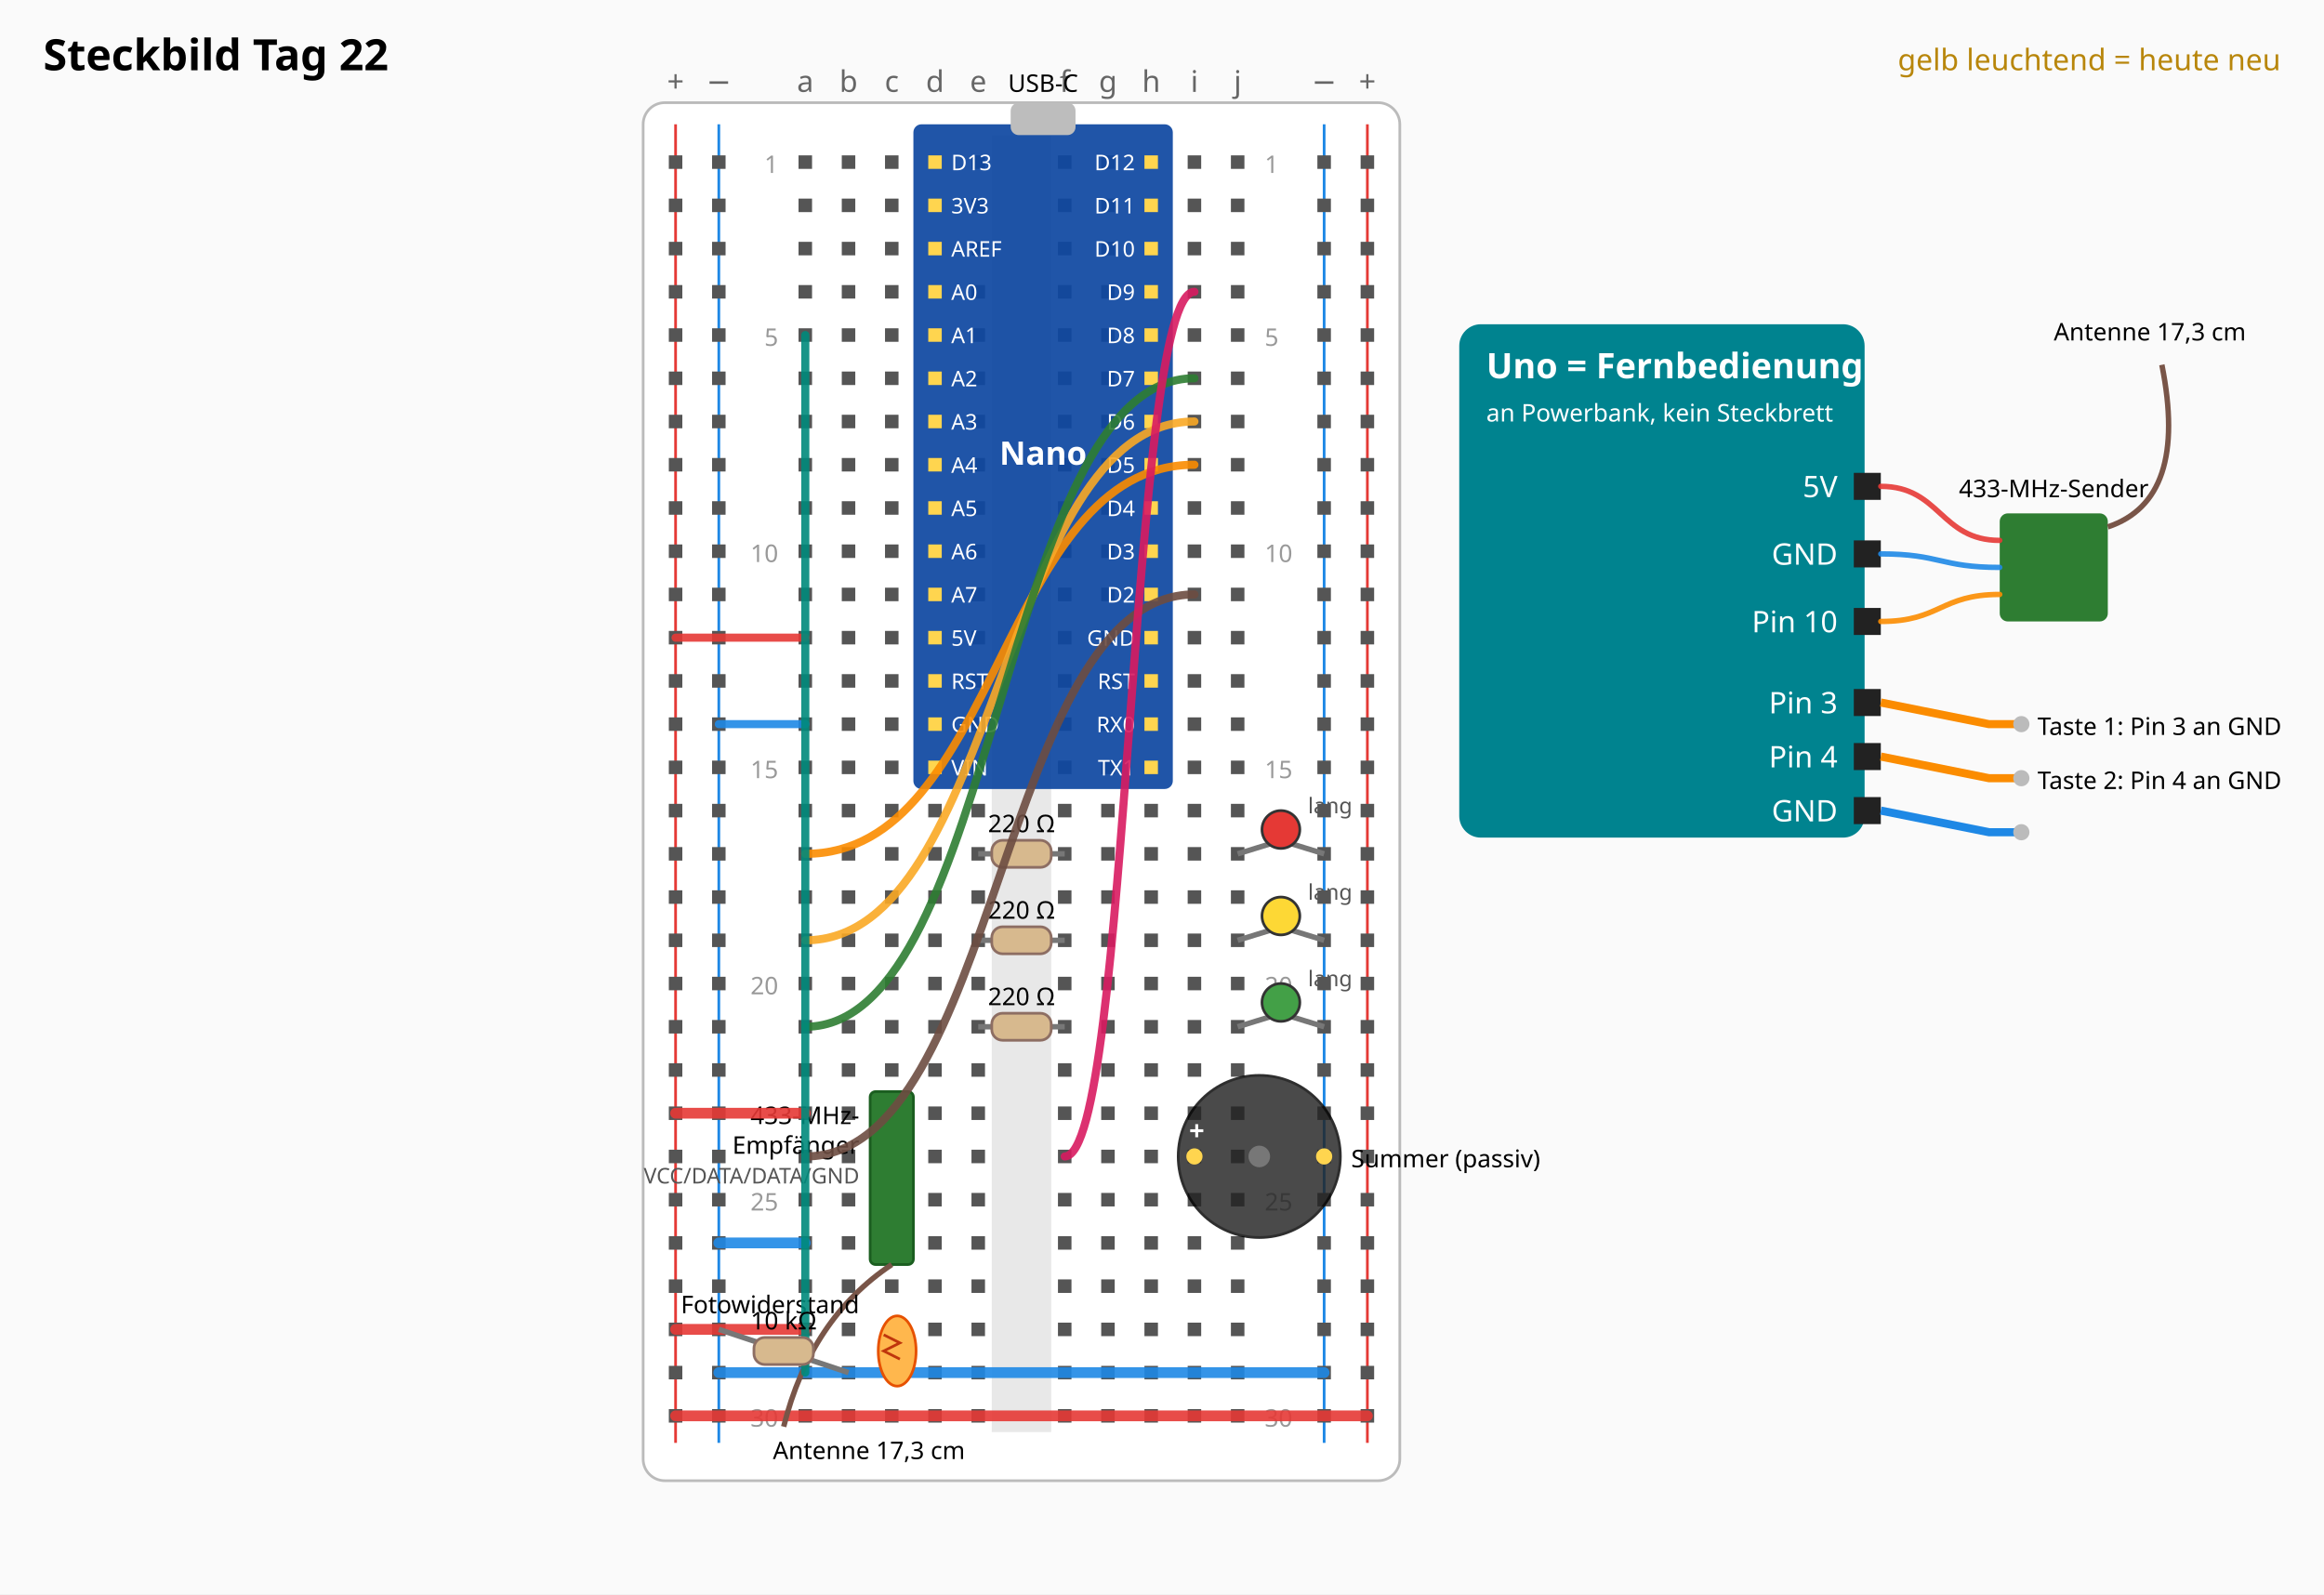
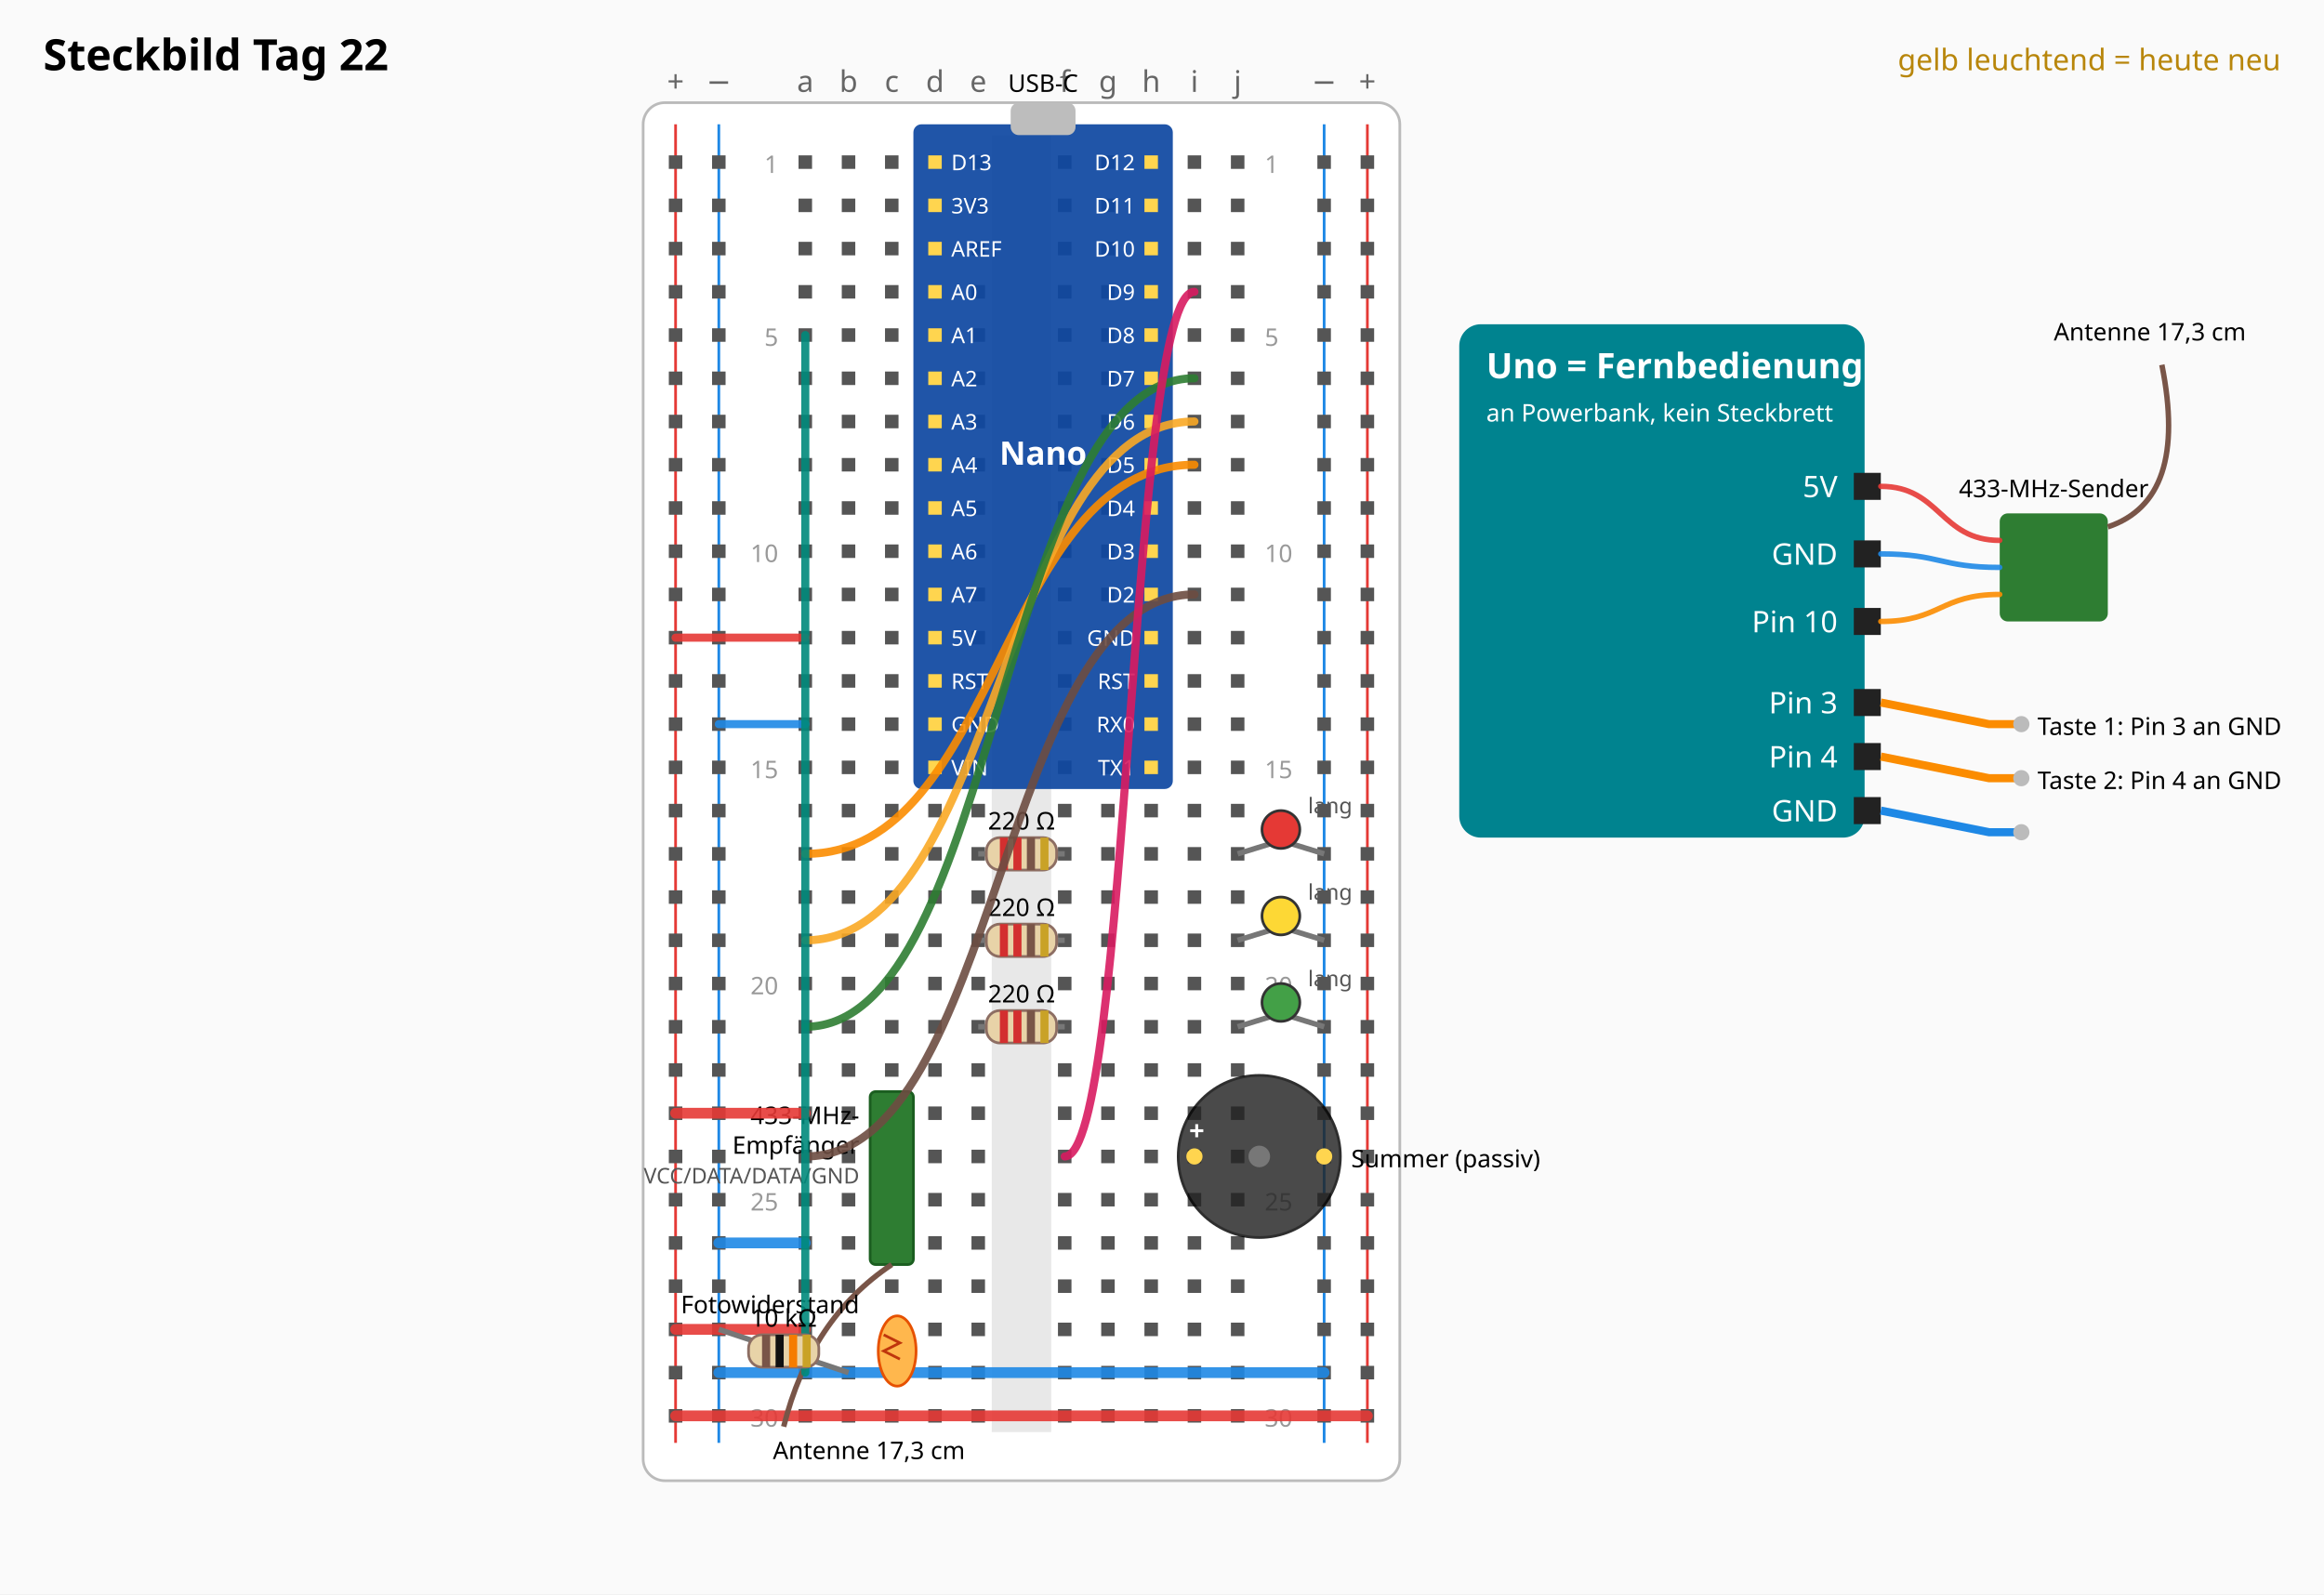
<svg xmlns="http://www.w3.org/2000/svg" viewBox="0 0 860 590" font-family="sans-serif" font-size="11">
  <defs>
    <filter id="glow" filterUnits="userSpaceOnUse" x="0" y="0" width="860" height="590">
      <feDropShadow dx="0" dy="0" stdDeviation="2.5" flood-color="#ffd400" flood-opacity="1" />
    </filter>
  </defs>
  <rect width="860" height="590" fill="#fafafa" />
  <text x="16" y="26" font-size="16" font-weight="bold">Steckbild Tag 22</text>
  <text x="844" y="26" text-anchor="end" fill="#b8860b">gelb leuchtend = heute neu</text>
  <rect x="238" y="38" width="280" height="510" rx="8" fill="#ffffff" stroke="#bbb" />
  <rect x="367" y="50" width="22" height="480" fill="#e8e8e8" />
  <line x1="250" y1="46" x2="250" y2="534" stroke="#e53935" stroke-width="1" />
  <line x1="506" y1="46" x2="506" y2="534" stroke="#e53935" stroke-width="1" />
  <line x1="266" y1="46" x2="266" y2="534" stroke="#1e88e5" stroke-width="1" />
  <line x1="490" y1="46" x2="490" y2="534" stroke="#1e88e5" stroke-width="1" />
  <text x="250" y="34" text-anchor="middle" fill="#666">+</text>
  <rect x="247.5" y="57.5" width="5" height="5" fill="#555" />
  <rect x="247.5" y="73.5" width="5" height="5" fill="#555" />
  <rect x="247.5" y="89.5" width="5" height="5" fill="#555" />
  <rect x="247.5" y="105.5" width="5" height="5" fill="#555" />
  <rect x="247.5" y="121.5" width="5" height="5" fill="#555" />
  <rect x="247.5" y="137.5" width="5" height="5" fill="#555" />
  <rect x="247.5" y="153.5" width="5" height="5" fill="#555" />
  <rect x="247.5" y="169.5" width="5" height="5" fill="#555" />
  <rect x="247.5" y="185.5" width="5" height="5" fill="#555" />
  <rect x="247.5" y="201.5" width="5" height="5" fill="#555" />
  <rect x="247.5" y="217.5" width="5" height="5" fill="#555" />
  <rect x="247.5" y="233.5" width="5" height="5" fill="#555" />
  <rect x="247.5" y="249.5" width="5" height="5" fill="#555" />
  <rect x="247.5" y="265.5" width="5" height="5" fill="#555" />
  <rect x="247.5" y="281.5" width="5" height="5" fill="#555" />
  <rect x="247.5" y="297.5" width="5" height="5" fill="#555" />
  <rect x="247.5" y="313.5" width="5" height="5" fill="#555" />
  <rect x="247.5" y="329.5" width="5" height="5" fill="#555" />
  <rect x="247.5" y="345.5" width="5" height="5" fill="#555" />
  <rect x="247.5" y="361.5" width="5" height="5" fill="#555" />
  <rect x="247.5" y="377.5" width="5" height="5" fill="#555" />
  <rect x="247.5" y="393.5" width="5" height="5" fill="#555" />
  <rect x="247.5" y="409.5" width="5" height="5" fill="#555" />
  <rect x="247.5" y="425.5" width="5" height="5" fill="#555" />
  <rect x="247.5" y="441.5" width="5" height="5" fill="#555" />
  <rect x="247.5" y="457.5" width="5" height="5" fill="#555" />
  <rect x="247.5" y="473.5" width="5" height="5" fill="#555" />
  <rect x="247.5" y="489.5" width="5" height="5" fill="#555" />
  <rect x="247.5" y="505.5" width="5" height="5" fill="#555" />
  <rect x="247.5" y="521.5" width="5" height="5" fill="#555" />
  <text x="266" y="34" text-anchor="middle" fill="#666">−</text>
  <rect x="263.5" y="57.5" width="5" height="5" fill="#555" />
  <rect x="263.5" y="73.5" width="5" height="5" fill="#555" />
  <rect x="263.5" y="89.5" width="5" height="5" fill="#555" />
  <rect x="263.5" y="105.5" width="5" height="5" fill="#555" />
  <rect x="263.5" y="121.5" width="5" height="5" fill="#555" />
  <rect x="263.5" y="137.5" width="5" height="5" fill="#555" />
  <rect x="263.5" y="153.5" width="5" height="5" fill="#555" />
  <rect x="263.5" y="169.5" width="5" height="5" fill="#555" />
  <rect x="263.5" y="185.5" width="5" height="5" fill="#555" />
  <rect x="263.5" y="201.5" width="5" height="5" fill="#555" />
  <rect x="263.5" y="217.5" width="5" height="5" fill="#555" />
  <rect x="263.5" y="233.5" width="5" height="5" fill="#555" />
  <rect x="263.5" y="249.5" width="5" height="5" fill="#555" />
  <rect x="263.5" y="265.5" width="5" height="5" fill="#555" />
  <rect x="263.5" y="281.5" width="5" height="5" fill="#555" />
  <rect x="263.5" y="297.5" width="5" height="5" fill="#555" />
  <rect x="263.5" y="313.5" width="5" height="5" fill="#555" />
  <rect x="263.5" y="329.5" width="5" height="5" fill="#555" />
  <rect x="263.5" y="345.5" width="5" height="5" fill="#555" />
  <rect x="263.5" y="361.5" width="5" height="5" fill="#555" />
  <rect x="263.5" y="377.5" width="5" height="5" fill="#555" />
  <rect x="263.5" y="393.5" width="5" height="5" fill="#555" />
  <rect x="263.5" y="409.5" width="5" height="5" fill="#555" />
  <rect x="263.5" y="425.5" width="5" height="5" fill="#555" />
  <rect x="263.5" y="441.5" width="5" height="5" fill="#555" />
  <rect x="263.5" y="457.5" width="5" height="5" fill="#555" />
  <rect x="263.5" y="473.5" width="5" height="5" fill="#555" />
  <rect x="263.5" y="489.5" width="5" height="5" fill="#555" />
  <rect x="263.5" y="505.5" width="5" height="5" fill="#555" />
  <rect x="263.5" y="521.5" width="5" height="5" fill="#555" />
  <text x="298" y="34" text-anchor="middle" fill="#666">a</text>
  <rect x="295.5" y="57.5" width="5" height="5" fill="#555" />
  <rect x="295.5" y="73.5" width="5" height="5" fill="#555" />
  <rect x="295.5" y="89.5" width="5" height="5" fill="#555" />
  <rect x="295.5" y="105.5" width="5" height="5" fill="#555" />
  <rect x="295.5" y="121.5" width="5" height="5" fill="#555" />
  <rect x="295.5" y="137.5" width="5" height="5" fill="#555" />
  <rect x="295.5" y="153.5" width="5" height="5" fill="#555" />
  <rect x="295.5" y="169.5" width="5" height="5" fill="#555" />
  <rect x="295.5" y="185.5" width="5" height="5" fill="#555" />
  <rect x="295.5" y="201.5" width="5" height="5" fill="#555" />
  <rect x="295.5" y="217.5" width="5" height="5" fill="#555" />
  <rect x="295.5" y="233.5" width="5" height="5" fill="#555" />
  <rect x="295.5" y="249.5" width="5" height="5" fill="#555" />
  <rect x="295.5" y="265.5" width="5" height="5" fill="#555" />
  <rect x="295.5" y="281.5" width="5" height="5" fill="#555" />
  <rect x="295.5" y="297.5" width="5" height="5" fill="#555" />
  <rect x="295.5" y="313.5" width="5" height="5" fill="#555" />
  <rect x="295.5" y="329.5" width="5" height="5" fill="#555" />
  <rect x="295.5" y="345.5" width="5" height="5" fill="#555" />
  <rect x="295.5" y="361.5" width="5" height="5" fill="#555" />
  <rect x="295.5" y="377.5" width="5" height="5" fill="#555" />
  <rect x="295.5" y="393.5" width="5" height="5" fill="#555" />
  <rect x="295.5" y="409.5" width="5" height="5" fill="#555" />
  <rect x="295.5" y="425.5" width="5" height="5" fill="#555" />
  <rect x="295.5" y="441.5" width="5" height="5" fill="#555" />
  <rect x="295.5" y="457.5" width="5" height="5" fill="#555" />
  <rect x="295.5" y="473.5" width="5" height="5" fill="#555" />
  <rect x="295.5" y="489.5" width="5" height="5" fill="#555" />
  <rect x="295.5" y="505.5" width="5" height="5" fill="#555" />
  <rect x="295.5" y="521.5" width="5" height="5" fill="#555" />
  <text x="314" y="34" text-anchor="middle" fill="#666">b</text>
  <rect x="311.5" y="57.5" width="5" height="5" fill="#555" />
  <rect x="311.5" y="73.5" width="5" height="5" fill="#555" />
  <rect x="311.5" y="89.5" width="5" height="5" fill="#555" />
  <rect x="311.5" y="105.5" width="5" height="5" fill="#555" />
  <rect x="311.5" y="121.5" width="5" height="5" fill="#555" />
  <rect x="311.5" y="137.5" width="5" height="5" fill="#555" />
  <rect x="311.5" y="153.5" width="5" height="5" fill="#555" />
  <rect x="311.5" y="169.5" width="5" height="5" fill="#555" />
  <rect x="311.5" y="185.5" width="5" height="5" fill="#555" />
  <rect x="311.5" y="201.5" width="5" height="5" fill="#555" />
  <rect x="311.5" y="217.5" width="5" height="5" fill="#555" />
  <rect x="311.5" y="233.5" width="5" height="5" fill="#555" />
  <rect x="311.5" y="249.5" width="5" height="5" fill="#555" />
  <rect x="311.5" y="265.5" width="5" height="5" fill="#555" />
  <rect x="311.5" y="281.5" width="5" height="5" fill="#555" />
  <rect x="311.5" y="297.5" width="5" height="5" fill="#555" />
  <rect x="311.5" y="313.5" width="5" height="5" fill="#555" />
  <rect x="311.5" y="329.5" width="5" height="5" fill="#555" />
  <rect x="311.5" y="345.5" width="5" height="5" fill="#555" />
  <rect x="311.5" y="361.5" width="5" height="5" fill="#555" />
  <rect x="311.5" y="377.5" width="5" height="5" fill="#555" />
  <rect x="311.5" y="393.5" width="5" height="5" fill="#555" />
  <rect x="311.5" y="409.5" width="5" height="5" fill="#555" />
  <rect x="311.5" y="425.5" width="5" height="5" fill="#555" />
  <rect x="311.5" y="441.5" width="5" height="5" fill="#555" />
  <rect x="311.5" y="457.5" width="5" height="5" fill="#555" />
  <rect x="311.5" y="473.5" width="5" height="5" fill="#555" />
  <rect x="311.5" y="489.5" width="5" height="5" fill="#555" />
  <rect x="311.5" y="505.5" width="5" height="5" fill="#555" />
  <rect x="311.5" y="521.5" width="5" height="5" fill="#555" />
  <text x="330" y="34" text-anchor="middle" fill="#666">c</text>
  <rect x="327.5" y="57.5" width="5" height="5" fill="#555" />
  <rect x="327.5" y="73.5" width="5" height="5" fill="#555" />
  <rect x="327.5" y="89.5" width="5" height="5" fill="#555" />
  <rect x="327.5" y="105.5" width="5" height="5" fill="#555" />
  <rect x="327.5" y="121.5" width="5" height="5" fill="#555" />
  <rect x="327.5" y="137.5" width="5" height="5" fill="#555" />
  <rect x="327.5" y="153.5" width="5" height="5" fill="#555" />
  <rect x="327.5" y="169.5" width="5" height="5" fill="#555" />
  <rect x="327.5" y="185.5" width="5" height="5" fill="#555" />
  <rect x="327.5" y="201.5" width="5" height="5" fill="#555" />
  <rect x="327.5" y="217.5" width="5" height="5" fill="#555" />
  <rect x="327.5" y="233.5" width="5" height="5" fill="#555" />
  <rect x="327.5" y="249.5" width="5" height="5" fill="#555" />
  <rect x="327.5" y="265.5" width="5" height="5" fill="#555" />
  <rect x="327.5" y="281.5" width="5" height="5" fill="#555" />
  <rect x="327.5" y="297.5" width="5" height="5" fill="#555" />
  <rect x="327.5" y="313.5" width="5" height="5" fill="#555" />
  <rect x="327.5" y="329.5" width="5" height="5" fill="#555" />
  <rect x="327.5" y="345.5" width="5" height="5" fill="#555" />
  <rect x="327.5" y="361.5" width="5" height="5" fill="#555" />
  <rect x="327.5" y="377.5" width="5" height="5" fill="#555" />
  <rect x="327.5" y="393.5" width="5" height="5" fill="#555" />
  <rect x="327.5" y="409.5" width="5" height="5" fill="#555" />
  <rect x="327.5" y="425.5" width="5" height="5" fill="#555" />
  <rect x="327.5" y="441.5" width="5" height="5" fill="#555" />
  <rect x="327.5" y="457.5" width="5" height="5" fill="#555" />
  <rect x="327.5" y="473.5" width="5" height="5" fill="#555" />
  <rect x="327.5" y="489.5" width="5" height="5" fill="#555" />
  <rect x="327.5" y="505.5" width="5" height="5" fill="#555" />
  <rect x="327.5" y="521.5" width="5" height="5" fill="#555" />
  <text x="346" y="34" text-anchor="middle" fill="#666">d</text>
  <rect x="343.5" y="57.5" width="5" height="5" fill="#555" />
  <rect x="343.5" y="73.5" width="5" height="5" fill="#555" />
  <rect x="343.5" y="89.5" width="5" height="5" fill="#555" />
  <rect x="343.5" y="105.5" width="5" height="5" fill="#555" />
  <rect x="343.5" y="121.5" width="5" height="5" fill="#555" />
  <rect x="343.5" y="137.5" width="5" height="5" fill="#555" />
  <rect x="343.5" y="153.5" width="5" height="5" fill="#555" />
  <rect x="343.5" y="169.5" width="5" height="5" fill="#555" />
  <rect x="343.5" y="185.5" width="5" height="5" fill="#555" />
  <rect x="343.5" y="201.5" width="5" height="5" fill="#555" />
  <rect x="343.5" y="217.5" width="5" height="5" fill="#555" />
  <rect x="343.5" y="233.5" width="5" height="5" fill="#555" />
  <rect x="343.5" y="249.5" width="5" height="5" fill="#555" />
  <rect x="343.5" y="265.5" width="5" height="5" fill="#555" />
  <rect x="343.5" y="281.5" width="5" height="5" fill="#555" />
  <rect x="343.5" y="297.5" width="5" height="5" fill="#555" />
  <rect x="343.5" y="313.5" width="5" height="5" fill="#555" />
  <rect x="343.5" y="329.5" width="5" height="5" fill="#555" />
  <rect x="343.5" y="345.5" width="5" height="5" fill="#555" />
  <rect x="343.5" y="361.5" width="5" height="5" fill="#555" />
  <rect x="343.5" y="377.5" width="5" height="5" fill="#555" />
  <rect x="343.5" y="393.5" width="5" height="5" fill="#555" />
  <rect x="343.5" y="409.5" width="5" height="5" fill="#555" />
  <rect x="343.5" y="425.5" width="5" height="5" fill="#555" />
  <rect x="343.5" y="441.5" width="5" height="5" fill="#555" />
  <rect x="343.5" y="457.5" width="5" height="5" fill="#555" />
  <rect x="343.5" y="473.5" width="5" height="5" fill="#555" />
  <rect x="343.5" y="489.5" width="5" height="5" fill="#555" />
  <rect x="343.5" y="505.5" width="5" height="5" fill="#555" />
  <rect x="343.5" y="521.5" width="5" height="5" fill="#555" />
  <text x="362" y="34" text-anchor="middle" fill="#666">e</text>
  <rect x="359.5" y="57.5" width="5" height="5" fill="#555" />
  <rect x="359.5" y="73.5" width="5" height="5" fill="#555" />
  <rect x="359.5" y="89.5" width="5" height="5" fill="#555" />
  <rect x="359.5" y="105.5" width="5" height="5" fill="#555" />
  <rect x="359.5" y="121.5" width="5" height="5" fill="#555" />
  <rect x="359.5" y="137.5" width="5" height="5" fill="#555" />
  <rect x="359.5" y="153.5" width="5" height="5" fill="#555" />
  <rect x="359.5" y="169.5" width="5" height="5" fill="#555" />
  <rect x="359.5" y="185.5" width="5" height="5" fill="#555" />
  <rect x="359.5" y="201.5" width="5" height="5" fill="#555" />
  <rect x="359.5" y="217.5" width="5" height="5" fill="#555" />
  <rect x="359.5" y="233.5" width="5" height="5" fill="#555" />
  <rect x="359.5" y="249.5" width="5" height="5" fill="#555" />
  <rect x="359.5" y="265.5" width="5" height="5" fill="#555" />
  <rect x="359.5" y="281.5" width="5" height="5" fill="#555" />
  <rect x="359.5" y="297.5" width="5" height="5" fill="#555" />
  <rect x="359.5" y="313.5" width="5" height="5" fill="#555" />
  <rect x="359.5" y="329.5" width="5" height="5" fill="#555" />
  <rect x="359.5" y="345.5" width="5" height="5" fill="#555" />
  <rect x="359.5" y="361.5" width="5" height="5" fill="#555" />
  <rect x="359.5" y="377.5" width="5" height="5" fill="#555" />
  <rect x="359.5" y="393.5" width="5" height="5" fill="#555" />
  <rect x="359.5" y="409.5" width="5" height="5" fill="#555" />
  <rect x="359.5" y="425.5" width="5" height="5" fill="#555" />
  <rect x="359.5" y="441.5" width="5" height="5" fill="#555" />
  <rect x="359.5" y="457.5" width="5" height="5" fill="#555" />
  <rect x="359.5" y="473.5" width="5" height="5" fill="#555" />
  <rect x="359.5" y="489.5" width="5" height="5" fill="#555" />
  <rect x="359.5" y="505.5" width="5" height="5" fill="#555" />
  <rect x="359.5" y="521.5" width="5" height="5" fill="#555" />
  <text x="394" y="34" text-anchor="middle" fill="#666">f</text>
  <rect x="391.5" y="57.5" width="5" height="5" fill="#555" />
  <rect x="391.5" y="73.5" width="5" height="5" fill="#555" />
  <rect x="391.5" y="89.5" width="5" height="5" fill="#555" />
  <rect x="391.5" y="105.5" width="5" height="5" fill="#555" />
  <rect x="391.5" y="121.5" width="5" height="5" fill="#555" />
  <rect x="391.5" y="137.5" width="5" height="5" fill="#555" />
  <rect x="391.5" y="153.5" width="5" height="5" fill="#555" />
  <rect x="391.5" y="169.5" width="5" height="5" fill="#555" />
  <rect x="391.5" y="185.5" width="5" height="5" fill="#555" />
  <rect x="391.5" y="201.5" width="5" height="5" fill="#555" />
  <rect x="391.5" y="217.5" width="5" height="5" fill="#555" />
  <rect x="391.5" y="233.5" width="5" height="5" fill="#555" />
  <rect x="391.5" y="249.5" width="5" height="5" fill="#555" />
  <rect x="391.5" y="265.5" width="5" height="5" fill="#555" />
  <rect x="391.5" y="281.5" width="5" height="5" fill="#555" />
  <rect x="391.5" y="297.5" width="5" height="5" fill="#555" />
  <rect x="391.5" y="313.5" width="5" height="5" fill="#555" />
  <rect x="391.5" y="329.5" width="5" height="5" fill="#555" />
  <rect x="391.5" y="345.5" width="5" height="5" fill="#555" />
  <rect x="391.5" y="361.5" width="5" height="5" fill="#555" />
  <rect x="391.5" y="377.5" width="5" height="5" fill="#555" />
  <rect x="391.5" y="393.5" width="5" height="5" fill="#555" />
  <rect x="391.5" y="409.5" width="5" height="5" fill="#555" />
  <rect x="391.5" y="425.5" width="5" height="5" fill="#555" />
  <rect x="391.5" y="441.5" width="5" height="5" fill="#555" />
  <rect x="391.5" y="457.5" width="5" height="5" fill="#555" />
  <rect x="391.5" y="473.5" width="5" height="5" fill="#555" />
  <rect x="391.5" y="489.5" width="5" height="5" fill="#555" />
  <rect x="391.5" y="505.5" width="5" height="5" fill="#555" />
  <rect x="391.5" y="521.5" width="5" height="5" fill="#555" />
  <text x="410" y="34" text-anchor="middle" fill="#666">g</text>
  <rect x="407.5" y="57.5" width="5" height="5" fill="#555" />
  <rect x="407.5" y="73.5" width="5" height="5" fill="#555" />
  <rect x="407.5" y="89.5" width="5" height="5" fill="#555" />
  <rect x="407.5" y="105.5" width="5" height="5" fill="#555" />
  <rect x="407.5" y="121.5" width="5" height="5" fill="#555" />
  <rect x="407.5" y="137.5" width="5" height="5" fill="#555" />
  <rect x="407.5" y="153.5" width="5" height="5" fill="#555" />
  <rect x="407.5" y="169.5" width="5" height="5" fill="#555" />
  <rect x="407.5" y="185.5" width="5" height="5" fill="#555" />
  <rect x="407.5" y="201.5" width="5" height="5" fill="#555" />
  <rect x="407.5" y="217.5" width="5" height="5" fill="#555" />
  <rect x="407.5" y="233.5" width="5" height="5" fill="#555" />
  <rect x="407.5" y="249.5" width="5" height="5" fill="#555" />
  <rect x="407.5" y="265.5" width="5" height="5" fill="#555" />
  <rect x="407.5" y="281.5" width="5" height="5" fill="#555" />
  <rect x="407.5" y="297.5" width="5" height="5" fill="#555" />
  <rect x="407.5" y="313.5" width="5" height="5" fill="#555" />
  <rect x="407.5" y="329.5" width="5" height="5" fill="#555" />
  <rect x="407.5" y="345.5" width="5" height="5" fill="#555" />
  <rect x="407.5" y="361.5" width="5" height="5" fill="#555" />
  <rect x="407.5" y="377.5" width="5" height="5" fill="#555" />
  <rect x="407.5" y="393.5" width="5" height="5" fill="#555" />
  <rect x="407.5" y="409.5" width="5" height="5" fill="#555" />
  <rect x="407.5" y="425.5" width="5" height="5" fill="#555" />
  <rect x="407.5" y="441.5" width="5" height="5" fill="#555" />
  <rect x="407.5" y="457.5" width="5" height="5" fill="#555" />
  <rect x="407.5" y="473.5" width="5" height="5" fill="#555" />
  <rect x="407.5" y="489.5" width="5" height="5" fill="#555" />
  <rect x="407.5" y="505.5" width="5" height="5" fill="#555" />
  <rect x="407.5" y="521.5" width="5" height="5" fill="#555" />
  <text x="426" y="34" text-anchor="middle" fill="#666">h</text>
  <rect x="423.5" y="57.5" width="5" height="5" fill="#555" />
  <rect x="423.5" y="73.5" width="5" height="5" fill="#555" />
  <rect x="423.5" y="89.5" width="5" height="5" fill="#555" />
  <rect x="423.5" y="105.5" width="5" height="5" fill="#555" />
  <rect x="423.5" y="121.5" width="5" height="5" fill="#555" />
  <rect x="423.5" y="137.5" width="5" height="5" fill="#555" />
  <rect x="423.5" y="153.5" width="5" height="5" fill="#555" />
  <rect x="423.5" y="169.5" width="5" height="5" fill="#555" />
  <rect x="423.5" y="185.5" width="5" height="5" fill="#555" />
  <rect x="423.5" y="201.5" width="5" height="5" fill="#555" />
  <rect x="423.5" y="217.5" width="5" height="5" fill="#555" />
  <rect x="423.5" y="233.5" width="5" height="5" fill="#555" />
  <rect x="423.5" y="249.5" width="5" height="5" fill="#555" />
  <rect x="423.5" y="265.5" width="5" height="5" fill="#555" />
  <rect x="423.5" y="281.5" width="5" height="5" fill="#555" />
  <rect x="423.5" y="297.5" width="5" height="5" fill="#555" />
  <rect x="423.5" y="313.5" width="5" height="5" fill="#555" />
  <rect x="423.5" y="329.5" width="5" height="5" fill="#555" />
  <rect x="423.5" y="345.5" width="5" height="5" fill="#555" />
  <rect x="423.5" y="361.5" width="5" height="5" fill="#555" />
  <rect x="423.5" y="377.5" width="5" height="5" fill="#555" />
  <rect x="423.5" y="393.5" width="5" height="5" fill="#555" />
  <rect x="423.5" y="409.5" width="5" height="5" fill="#555" />
  <rect x="423.5" y="425.5" width="5" height="5" fill="#555" />
  <rect x="423.5" y="441.5" width="5" height="5" fill="#555" />
  <rect x="423.5" y="457.5" width="5" height="5" fill="#555" />
  <rect x="423.5" y="473.5" width="5" height="5" fill="#555" />
  <rect x="423.5" y="489.5" width="5" height="5" fill="#555" />
  <rect x="423.5" y="505.5" width="5" height="5" fill="#555" />
  <rect x="423.5" y="521.5" width="5" height="5" fill="#555" />
  <text x="442" y="34" text-anchor="middle" fill="#666">i</text>
  <rect x="439.5" y="57.5" width="5" height="5" fill="#555" />
  <rect x="439.5" y="73.5" width="5" height="5" fill="#555" />
  <rect x="439.5" y="89.5" width="5" height="5" fill="#555" />
  <rect x="439.5" y="105.5" width="5" height="5" fill="#555" />
  <rect x="439.5" y="121.5" width="5" height="5" fill="#555" />
  <rect x="439.5" y="137.5" width="5" height="5" fill="#555" />
  <rect x="439.5" y="153.5" width="5" height="5" fill="#555" />
  <rect x="439.5" y="169.5" width="5" height="5" fill="#555" />
  <rect x="439.5" y="185.5" width="5" height="5" fill="#555" />
  <rect x="439.5" y="201.5" width="5" height="5" fill="#555" />
  <rect x="439.5" y="217.5" width="5" height="5" fill="#555" />
  <rect x="439.5" y="233.5" width="5" height="5" fill="#555" />
  <rect x="439.5" y="249.5" width="5" height="5" fill="#555" />
  <rect x="439.5" y="265.5" width="5" height="5" fill="#555" />
  <rect x="439.5" y="281.5" width="5" height="5" fill="#555" />
  <rect x="439.5" y="297.5" width="5" height="5" fill="#555" />
  <rect x="439.5" y="313.5" width="5" height="5" fill="#555" />
  <rect x="439.5" y="329.5" width="5" height="5" fill="#555" />
  <rect x="439.5" y="345.5" width="5" height="5" fill="#555" />
  <rect x="439.5" y="361.5" width="5" height="5" fill="#555" />
  <rect x="439.5" y="377.5" width="5" height="5" fill="#555" />
  <rect x="439.5" y="393.5" width="5" height="5" fill="#555" />
  <rect x="439.5" y="409.5" width="5" height="5" fill="#555" />
  <rect x="439.5" y="425.5" width="5" height="5" fill="#555" />
  <rect x="439.5" y="441.5" width="5" height="5" fill="#555" />
  <rect x="439.5" y="457.5" width="5" height="5" fill="#555" />
  <rect x="439.5" y="473.5" width="5" height="5" fill="#555" />
  <rect x="439.5" y="489.5" width="5" height="5" fill="#555" />
  <rect x="439.5" y="505.5" width="5" height="5" fill="#555" />
  <rect x="439.5" y="521.5" width="5" height="5" fill="#555" />
  <text x="458" y="34" text-anchor="middle" fill="#666">j</text>
  <rect x="455.5" y="57.5" width="5" height="5" fill="#555" />
  <rect x="455.5" y="73.5" width="5" height="5" fill="#555" />
  <rect x="455.5" y="89.5" width="5" height="5" fill="#555" />
  <rect x="455.5" y="105.5" width="5" height="5" fill="#555" />
  <rect x="455.5" y="121.5" width="5" height="5" fill="#555" />
  <rect x="455.5" y="137.5" width="5" height="5" fill="#555" />
  <rect x="455.5" y="153.5" width="5" height="5" fill="#555" />
  <rect x="455.5" y="169.5" width="5" height="5" fill="#555" />
  <rect x="455.5" y="185.5" width="5" height="5" fill="#555" />
  <rect x="455.5" y="201.5" width="5" height="5" fill="#555" />
  <rect x="455.5" y="217.5" width="5" height="5" fill="#555" />
  <rect x="455.5" y="233.5" width="5" height="5" fill="#555" />
  <rect x="455.5" y="249.5" width="5" height="5" fill="#555" />
  <rect x="455.5" y="265.5" width="5" height="5" fill="#555" />
  <rect x="455.5" y="281.5" width="5" height="5" fill="#555" />
  <rect x="455.5" y="297.5" width="5" height="5" fill="#555" />
  <rect x="455.5" y="313.5" width="5" height="5" fill="#555" />
  <rect x="455.5" y="329.5" width="5" height="5" fill="#555" />
  <rect x="455.5" y="345.5" width="5" height="5" fill="#555" />
  <rect x="455.5" y="361.5" width="5" height="5" fill="#555" />
  <rect x="455.5" y="377.5" width="5" height="5" fill="#555" />
  <rect x="455.5" y="393.5" width="5" height="5" fill="#555" />
  <rect x="455.5" y="409.5" width="5" height="5" fill="#555" />
  <rect x="455.5" y="425.5" width="5" height="5" fill="#555" />
  <rect x="455.5" y="441.5" width="5" height="5" fill="#555" />
  <rect x="455.5" y="457.5" width="5" height="5" fill="#555" />
  <rect x="455.5" y="473.5" width="5" height="5" fill="#555" />
  <rect x="455.5" y="489.5" width="5" height="5" fill="#555" />
  <rect x="455.5" y="505.5" width="5" height="5" fill="#555" />
  <rect x="455.5" y="521.5" width="5" height="5" fill="#555" />
  <text x="490" y="34" text-anchor="middle" fill="#666">−</text>
  <rect x="487.5" y="57.5" width="5" height="5" fill="#555" />
  <rect x="487.5" y="73.5" width="5" height="5" fill="#555" />
  <rect x="487.5" y="89.5" width="5" height="5" fill="#555" />
  <rect x="487.5" y="105.5" width="5" height="5" fill="#555" />
  <rect x="487.5" y="121.5" width="5" height="5" fill="#555" />
  <rect x="487.5" y="137.5" width="5" height="5" fill="#555" />
  <rect x="487.5" y="153.5" width="5" height="5" fill="#555" />
  <rect x="487.5" y="169.5" width="5" height="5" fill="#555" />
  <rect x="487.5" y="185.5" width="5" height="5" fill="#555" />
  <rect x="487.5" y="201.5" width="5" height="5" fill="#555" />
  <rect x="487.5" y="217.5" width="5" height="5" fill="#555" />
  <rect x="487.5" y="233.5" width="5" height="5" fill="#555" />
  <rect x="487.5" y="249.5" width="5" height="5" fill="#555" />
  <rect x="487.5" y="265.5" width="5" height="5" fill="#555" />
  <rect x="487.5" y="281.5" width="5" height="5" fill="#555" />
  <rect x="487.5" y="297.5" width="5" height="5" fill="#555" />
  <rect x="487.5" y="313.5" width="5" height="5" fill="#555" />
  <rect x="487.5" y="329.5" width="5" height="5" fill="#555" />
  <rect x="487.5" y="345.5" width="5" height="5" fill="#555" />
  <rect x="487.5" y="361.5" width="5" height="5" fill="#555" />
  <rect x="487.5" y="377.5" width="5" height="5" fill="#555" />
  <rect x="487.5" y="393.5" width="5" height="5" fill="#555" />
  <rect x="487.5" y="409.5" width="5" height="5" fill="#555" />
  <rect x="487.5" y="425.5" width="5" height="5" fill="#555" />
  <rect x="487.5" y="441.5" width="5" height="5" fill="#555" />
  <rect x="487.5" y="457.5" width="5" height="5" fill="#555" />
  <rect x="487.5" y="473.5" width="5" height="5" fill="#555" />
  <rect x="487.5" y="489.5" width="5" height="5" fill="#555" />
  <rect x="487.5" y="505.5" width="5" height="5" fill="#555" />
  <rect x="487.5" y="521.5" width="5" height="5" fill="#555" />
  <text x="506" y="34" text-anchor="middle" fill="#666">+</text>
  <rect x="503.5" y="57.5" width="5" height="5" fill="#555" />
  <rect x="503.5" y="73.5" width="5" height="5" fill="#555" />
  <rect x="503.5" y="89.5" width="5" height="5" fill="#555" />
  <rect x="503.5" y="105.5" width="5" height="5" fill="#555" />
  <rect x="503.5" y="121.5" width="5" height="5" fill="#555" />
  <rect x="503.5" y="137.5" width="5" height="5" fill="#555" />
  <rect x="503.5" y="153.5" width="5" height="5" fill="#555" />
  <rect x="503.5" y="169.5" width="5" height="5" fill="#555" />
  <rect x="503.5" y="185.5" width="5" height="5" fill="#555" />
  <rect x="503.5" y="201.5" width="5" height="5" fill="#555" />
  <rect x="503.5" y="217.5" width="5" height="5" fill="#555" />
  <rect x="503.5" y="233.5" width="5" height="5" fill="#555" />
  <rect x="503.5" y="249.5" width="5" height="5" fill="#555" />
  <rect x="503.5" y="265.5" width="5" height="5" fill="#555" />
  <rect x="503.5" y="281.5" width="5" height="5" fill="#555" />
  <rect x="503.5" y="297.5" width="5" height="5" fill="#555" />
  <rect x="503.5" y="313.5" width="5" height="5" fill="#555" />
  <rect x="503.5" y="329.5" width="5" height="5" fill="#555" />
  <rect x="503.5" y="345.5" width="5" height="5" fill="#555" />
  <rect x="503.5" y="361.5" width="5" height="5" fill="#555" />
  <rect x="503.5" y="377.5" width="5" height="5" fill="#555" />
  <rect x="503.5" y="393.5" width="5" height="5" fill="#555" />
  <rect x="503.5" y="409.5" width="5" height="5" fill="#555" />
  <rect x="503.5" y="425.5" width="5" height="5" fill="#555" />
  <rect x="503.5" y="441.5" width="5" height="5" fill="#555" />
  <rect x="503.5" y="457.5" width="5" height="5" fill="#555" />
  <rect x="503.5" y="473.5" width="5" height="5" fill="#555" />
  <rect x="503.5" y="489.5" width="5" height="5" fill="#555" />
  <rect x="503.5" y="505.5" width="5" height="5" fill="#555" />
  <rect x="503.5" y="521.5" width="5" height="5" fill="#555" />
  <text x="288" y="64" text-anchor="end" fill="#999" font-size="9">1</text>
  <text x="468" y="64" fill="#999" font-size="9">1</text>
  <text x="288" y="128" text-anchor="end" fill="#999" font-size="9">5</text>
  <text x="468" y="128" fill="#999" font-size="9">5</text>
  <text x="288" y="208" text-anchor="end" fill="#999" font-size="9">10</text>
  <text x="468" y="208" fill="#999" font-size="9">10</text>
  <text x="288" y="288" text-anchor="end" fill="#999" font-size="9">15</text>
  <text x="468" y="288" fill="#999" font-size="9">15</text>
  <text x="288" y="368" text-anchor="end" fill="#999" font-size="9">20</text>
  <text x="468" y="368" fill="#999" font-size="9">20</text>
  <text x="288" y="448" text-anchor="end" fill="#999" font-size="9">25</text>
  <text x="468" y="448" fill="#999" font-size="9">25</text>
  <text x="288" y="528" text-anchor="end" fill="#999" font-size="9">30</text>
  <text x="468" y="528" fill="#999" font-size="9">30</text>
  <rect x="338" y="46" width="96" height="246" rx="3" fill="#0d47a1" opacity="0.92" />
  <rect x="374.0" y="38" width="24" height="12" rx="3" fill="#bdbdbd" />
  <text x="386.0" y="172.0" text-anchor="middle" fill="#fff" font-size="12" font-weight="bold">Nano</text>
  <text x="386.0" y="34" text-anchor="middle" font-size="9">USB-C</text>
  <text x="352" y="63" fill="#fff" font-size="8">D13</text>
  <text x="420" y="63" fill="#fff" font-size="8" text-anchor="end">D12</text>
  <rect x="343.5" y="57.5" width="5" height="5" fill="#ffd54f" />
  <rect x="423.5" y="57.5" width="5" height="5" fill="#ffd54f" />
  <text x="352" y="79" fill="#fff" font-size="8">3V3</text>
  <text x="420" y="79" fill="#fff" font-size="8" text-anchor="end">D11</text>
  <rect x="343.5" y="73.5" width="5" height="5" fill="#ffd54f" />
  <rect x="423.5" y="73.5" width="5" height="5" fill="#ffd54f" />
  <text x="352" y="95" fill="#fff" font-size="8">AREF</text>
  <text x="420" y="95" fill="#fff" font-size="8" text-anchor="end">D10</text>
  <rect x="343.5" y="89.5" width="5" height="5" fill="#ffd54f" />
  <rect x="423.5" y="89.5" width="5" height="5" fill="#ffd54f" />
  <text x="352" y="111" fill="#fff" font-size="8">A0</text>
  <text x="420" y="111" fill="#fff" font-size="8" text-anchor="end">D9</text>
  <rect x="343.5" y="105.5" width="5" height="5" fill="#ffd54f" />
  <rect x="423.5" y="105.5" width="5" height="5" fill="#ffd54f" />
  <text x="352" y="127" fill="#fff" font-size="8">A1</text>
  <text x="420" y="127" fill="#fff" font-size="8" text-anchor="end">D8</text>
  <rect x="343.5" y="121.5" width="5" height="5" fill="#ffd54f" />
  <rect x="423.5" y="121.5" width="5" height="5" fill="#ffd54f" />
  <text x="352" y="143" fill="#fff" font-size="8">A2</text>
  <text x="420" y="143" fill="#fff" font-size="8" text-anchor="end">D7</text>
  <rect x="343.5" y="137.5" width="5" height="5" fill="#ffd54f" />
  <rect x="423.5" y="137.5" width="5" height="5" fill="#ffd54f" />
  <text x="352" y="159" fill="#fff" font-size="8">A3</text>
  <text x="420" y="159" fill="#fff" font-size="8" text-anchor="end">D6</text>
  <rect x="343.5" y="153.5" width="5" height="5" fill="#ffd54f" />
  <rect x="423.5" y="153.5" width="5" height="5" fill="#ffd54f" />
  <text x="352" y="175" fill="#fff" font-size="8">A4</text>
  <text x="420" y="175" fill="#fff" font-size="8" text-anchor="end">D5</text>
  <rect x="343.5" y="169.5" width="5" height="5" fill="#ffd54f" />
  <rect x="423.5" y="169.5" width="5" height="5" fill="#ffd54f" />
  <text x="352" y="191" fill="#fff" font-size="8">A5</text>
  <text x="420" y="191" fill="#fff" font-size="8" text-anchor="end">D4</text>
  <rect x="343.5" y="185.5" width="5" height="5" fill="#ffd54f" />
  <rect x="423.5" y="185.5" width="5" height="5" fill="#ffd54f" />
  <text x="352" y="207" fill="#fff" font-size="8">A6</text>
  <text x="420" y="207" fill="#fff" font-size="8" text-anchor="end">D3</text>
  <rect x="343.5" y="201.5" width="5" height="5" fill="#ffd54f" />
  <rect x="423.5" y="201.5" width="5" height="5" fill="#ffd54f" />
  <text x="352" y="223" fill="#fff" font-size="8">A7</text>
  <text x="420" y="223" fill="#fff" font-size="8" text-anchor="end">D2</text>
  <rect x="343.5" y="217.5" width="5" height="5" fill="#ffd54f" />
  <rect x="423.5" y="217.5" width="5" height="5" fill="#ffd54f" />
  <text x="352" y="239" fill="#fff" font-size="8">5V</text>
  <text x="420" y="239" fill="#fff" font-size="8" text-anchor="end">GND</text>
  <rect x="343.5" y="233.5" width="5" height="5" fill="#ffd54f" />
  <rect x="423.5" y="233.5" width="5" height="5" fill="#ffd54f" />
  <text x="352" y="255" fill="#fff" font-size="8">RST</text>
  <text x="420" y="255" fill="#fff" font-size="8" text-anchor="end">RST</text>
  <rect x="343.5" y="249.5" width="5" height="5" fill="#ffd54f" />
  <rect x="423.5" y="249.5" width="5" height="5" fill="#ffd54f" />
  <text x="352" y="271" fill="#fff" font-size="8">GND</text>
  <text x="420" y="271" fill="#fff" font-size="8" text-anchor="end">RX0</text>
  <rect x="343.5" y="265.5" width="5" height="5" fill="#ffd54f" />
  <rect x="423.5" y="265.5" width="5" height="5" fill="#ffd54f" />
  <text x="352" y="287" fill="#fff" font-size="8">VIN</text>
  <text x="420" y="287" fill="#fff" font-size="8" text-anchor="end">TX1</text>
  <rect x="343.5" y="281.5" width="5" height="5" fill="#ffd54f" />
  <rect x="423.5" y="281.5" width="5" height="5" fill="#ffd54f" />
  <path d="M298,236 C274.0,236 274.0,236 250,236" fill="none" stroke="#e53935" stroke-width="3" stroke-linecap="round" opacity="0.9" />
  <path d="M298,268 C282.0,268 282.0,268 266,268" fill="none" stroke="#1e88e5" stroke-width="3" stroke-linecap="round" opacity="0.9" />
  <path d="M250,524 C378.0,524 378.0,524 506,524" fill="none" stroke="#e53935" stroke-width="4" stroke-linecap="round" opacity="0.9" />
  <path d="M266,508 C378.0,508 378.0,508 490,508" fill="none" stroke="#1e88e5" stroke-width="4" stroke-linecap="round" opacity="0.9" />
  <line x1="362" y1="316" x2="394" y2="316" stroke="#777" stroke-width="2" />
-   <rect x="367.0" y="311.0" width="22" height="10" rx="4" fill="#d7b98e" stroke="#8d6e63" />
-   <text x="378.0" y="308.0" text-anchor="middle" font-size="9">220 Ω</text>
+   <rect x="365.0" y="310.0" width="26" height="12" rx="5" fill="#e8d3a8" stroke="#8d6e63" />
+   <rect x="370.0" y="310.0" width="3" height="12" fill="#d32f2f" />
+   <rect x="375.0" y="310.0" width="3" height="12" fill="#d32f2f" />
+   <rect x="380.0" y="310.0" width="3" height="12" fill="#795548" />
+   <rect x="385.0" y="310.0" width="3" height="12" fill="#c9a227" />
+   <text x="378.0" y="307.0" text-anchor="middle" font-size="9">220 Ω</text>
  <line x1="458" y1="316" x2="471.0" y2="312" stroke="#777" stroke-width="2" />
  <line x1="490" y1="316" x2="477.0" y2="312" stroke="#777" stroke-width="2" />
  <circle cx="474.0" cy="307" r="7" fill="#e53935" stroke="#333" />
  <text x="484.0" y="301" font-size="8" fill="#555">lang</text>
  <path d="M442,172 C370.0,172 370.0,316 298,316" fill="none" stroke="#fb8c00" stroke-width="3" stroke-linecap="round" opacity="0.9" />
  <line x1="362" y1="348" x2="394" y2="348" stroke="#777" stroke-width="2" />
-   <rect x="367.0" y="343.0" width="22" height="10" rx="4" fill="#d7b98e" stroke="#8d6e63" />
-   <text x="378.0" y="340.0" text-anchor="middle" font-size="9">220 Ω</text>
+   <rect x="365.0" y="342.0" width="26" height="12" rx="5" fill="#e8d3a8" stroke="#8d6e63" />
+   <rect x="370.0" y="342.0" width="3" height="12" fill="#d32f2f" />
+   <rect x="375.0" y="342.0" width="3" height="12" fill="#d32f2f" />
+   <rect x="380.0" y="342.0" width="3" height="12" fill="#795548" />
+   <rect x="385.0" y="342.0" width="3" height="12" fill="#c9a227" />
+   <text x="378.0" y="339.0" text-anchor="middle" font-size="9">220 Ω</text>
  <line x1="458" y1="348" x2="471.0" y2="344" stroke="#777" stroke-width="2" />
  <line x1="490" y1="348" x2="477.0" y2="344" stroke="#777" stroke-width="2" />
  <circle cx="474.0" cy="339" r="7" fill="#fdd835" stroke="#333" />
  <text x="484.0" y="333" font-size="8" fill="#555">lang</text>
  <path d="M442,156 C370.0,156 370.0,348 298,348" fill="none" stroke="#f9a825" stroke-width="3" stroke-linecap="round" opacity="0.9" />
  <line x1="362" y1="380" x2="394" y2="380" stroke="#777" stroke-width="2" />
-   <rect x="367.0" y="375.0" width="22" height="10" rx="4" fill="#d7b98e" stroke="#8d6e63" />
-   <text x="378.0" y="372.0" text-anchor="middle" font-size="9">220 Ω</text>
+   <rect x="365.0" y="374.0" width="26" height="12" rx="5" fill="#e8d3a8" stroke="#8d6e63" />
+   <rect x="370.0" y="374.0" width="3" height="12" fill="#d32f2f" />
+   <rect x="375.0" y="374.0" width="3" height="12" fill="#d32f2f" />
+   <rect x="380.0" y="374.0" width="3" height="12" fill="#795548" />
+   <rect x="385.0" y="374.0" width="3" height="12" fill="#c9a227" />
+   <text x="378.0" y="371.0" text-anchor="middle" font-size="9">220 Ω</text>
  <line x1="458" y1="380" x2="471.0" y2="376" stroke="#777" stroke-width="2" />
  <line x1="490" y1="380" x2="477.0" y2="376" stroke="#777" stroke-width="2" />
  <circle cx="474.0" cy="371" r="7" fill="#43a047" stroke="#333" />
  <text x="484.0" y="365" font-size="8" fill="#555">lang</text>
  <path d="M442,140 C370.0,140 370.0,380 298,380" fill="none" stroke="#2e7d32" stroke-width="3" stroke-linecap="round" opacity="0.9" />
  <rect x="322" y="404" width="16" height="64" rx="2" fill="#2e7d32" stroke="#1b5e20" />
  <text x="318" y="416" text-anchor="end" font-size="9">433-MHz-</text>
  <text x="318" y="427" text-anchor="end" font-size="9">Empfänger</text>
  <text x="318" y="438" text-anchor="end" font-size="8" fill="#555">VCC/DATA/DATA/GND</text>
  <path d="M330,468 q-30,20 -40,60" stroke="#795548" stroke-width="2" fill="none" />
  <text x="286" y="540" font-size="9">Antenne 17,3 cm</text>
  <path d="M250,412 C274.0,412 274.0,412 298,412" fill="none" stroke="#e53935" stroke-width="4" stroke-linecap="round" opacity="0.9" />
  <path d="M442,220 C370.0,220 370.0,428 298,428" fill="none" stroke="#6d4c41" stroke-width="3" stroke-linecap="round" opacity="0.9" />
  <path d="M298,460 C282.0,460 282.0,460 266,460" fill="none" stroke="#1e88e5" stroke-width="4" stroke-linecap="round" opacity="0.9" />
  <path d="M442,108 C418.0,108 418.0,428 394,428" fill="none" stroke="#d81b60" stroke-width="3" stroke-linecap="round" opacity="0.9" />
  <circle cx="466.0" cy="428" r="30" fill="#222" stroke="#000" opacity="0.82" />
  <circle cx="466.0" cy="428" r="4" fill="#777" />
  <circle cx="442" cy="428" r="3" fill="#ffd54f" />
  <circle cx="490" cy="428" r="3" fill="#ffd54f" />
  <text x="440" y="422" fill="#fff" font-size="10" font-weight="bold">+</text>
  <text x="500.0" y="432" font-size="9">Summer (passiv)</text>
  <ellipse cx="332" cy="500.0" rx="7" ry="13.0" fill="#ffb74d" stroke="#e65100" />
  <path d="M327,494 l6,3 l-6,3 l6,3" stroke="#bf360c" fill="none" />
  <text x="318" y="486" text-anchor="end" font-size="9">Fotowiderstand</text>
  <path d="M250,492 C274.0,492 274.0,492 298,492" fill="none" stroke="#e53935" stroke-width="4" stroke-linecap="round" opacity="0.9" />
  <path d="M298,124 C298.0,124 298.0,508 298,508" fill="none" stroke="#00897b" stroke-width="3" stroke-linecap="round" opacity="0.9" />
  <line x1="314" y1="508" x2="266" y2="492" stroke="#777" stroke-width="2" />
-   <rect x="279.0" y="495.0" width="22" height="10" rx="4" fill="#d7b98e" stroke="#8d6e63" />
-   <text x="290.0" y="492.0" text-anchor="middle" font-size="9">10 kΩ</text>
+   <rect x="277.0" y="494.0" width="26" height="12" rx="5" fill="#e8d3a8" stroke="#8d6e63" />
+   <rect x="282.0" y="494.0" width="3" height="12" fill="#795548" />
+   <rect x="287.0" y="494.0" width="3" height="12" fill="#111111" />
+   <rect x="292.0" y="494.0" width="3" height="12" fill="#f57c00" />
+   <rect x="297.0" y="494.0" width="3" height="12" fill="#c9a227" />
+   <text x="290.0" y="491.0" text-anchor="middle" font-size="9">10 kΩ</text>
  <rect x="540" y="120" width="150" height="190" rx="8" fill="#00838f" />
  <text x="550" y="140" fill="#fff" font-size="13" font-weight="bold">Uno = Fernbedienung</text>
  <text x="550" y="156" fill="#fff" font-size="9">an Powerbank, kein Steckbrett</text>
  <text x="680" y="184" fill="#fff" text-anchor="end">5V</text>
  <rect x="686" y="175" width="10" height="10" fill="#222" />
  <text x="680" y="209" fill="#fff" text-anchor="end">GND</text>
  <rect x="686" y="200" width="10" height="10" fill="#222" />
  <text x="680" y="234" fill="#fff" text-anchor="end">Pin 10</text>
  <rect x="686" y="225" width="10" height="10" fill="#222" />
  <text x="680" y="264" fill="#fff" text-anchor="end">Pin 3</text>
  <rect x="686" y="255" width="10" height="10" fill="#222" />
  <text x="680" y="284" fill="#fff" text-anchor="end">Pin 4</text>
  <rect x="686" y="275" width="10" height="10" fill="#222" />
  <text x="680" y="304" fill="#fff" text-anchor="end">GND</text>
  <rect x="686" y="295" width="10" height="10" fill="#222" />
  <rect x="740" y="190" width="40" height="40" rx="3" fill="#2e7d32" />
  <text x="760" y="184" text-anchor="middle" font-size="9">433-MHz-Sender</text>
  <path d="M780,195 q30,-10 20,-60" stroke="#795548" stroke-width="2" fill="none" />
  <text x="760" y="126" font-size="9">Antenne 17,3 cm</text>
  <path d="M696,180 C718.0,180 718.0,200 740,200" fill="none" stroke="#e53935" stroke-width="2" stroke-linecap="round" opacity="0.9" />
  <path d="M696,205 C718.0,205 718.0,210 740,210" fill="none" stroke="#1e88e5" stroke-width="2" stroke-linecap="round" opacity="0.9" />
  <path d="M696,230 C718.0,230 718.0,220 740,220" fill="none" stroke="#fb8c00" stroke-width="2" stroke-linecap="round" opacity="0.9" />
  <path d="M696,260 l40,8 l12,0" stroke="#fb8c00" stroke-width="3" fill="none" />
  <circle cx="748" cy="268" r="3" fill="#bbb" />
  <path d="M696,280 l40,8 l12,0" stroke="#fb8c00" stroke-width="3" fill="none" />
  <circle cx="748" cy="288" r="3" fill="#bbb" />
  <path d="M696,300 l40,8 l12,0" stroke="#1e88e5" stroke-width="3" fill="none" />
  <circle cx="748" cy="308" r="3" fill="#bbb" />
  <text x="754" y="272" font-size="9">Taste 1: Pin 3 an GND</text>
  <text x="754" y="292" font-size="9">Taste 2: Pin 4 an GND</text>
</svg>
